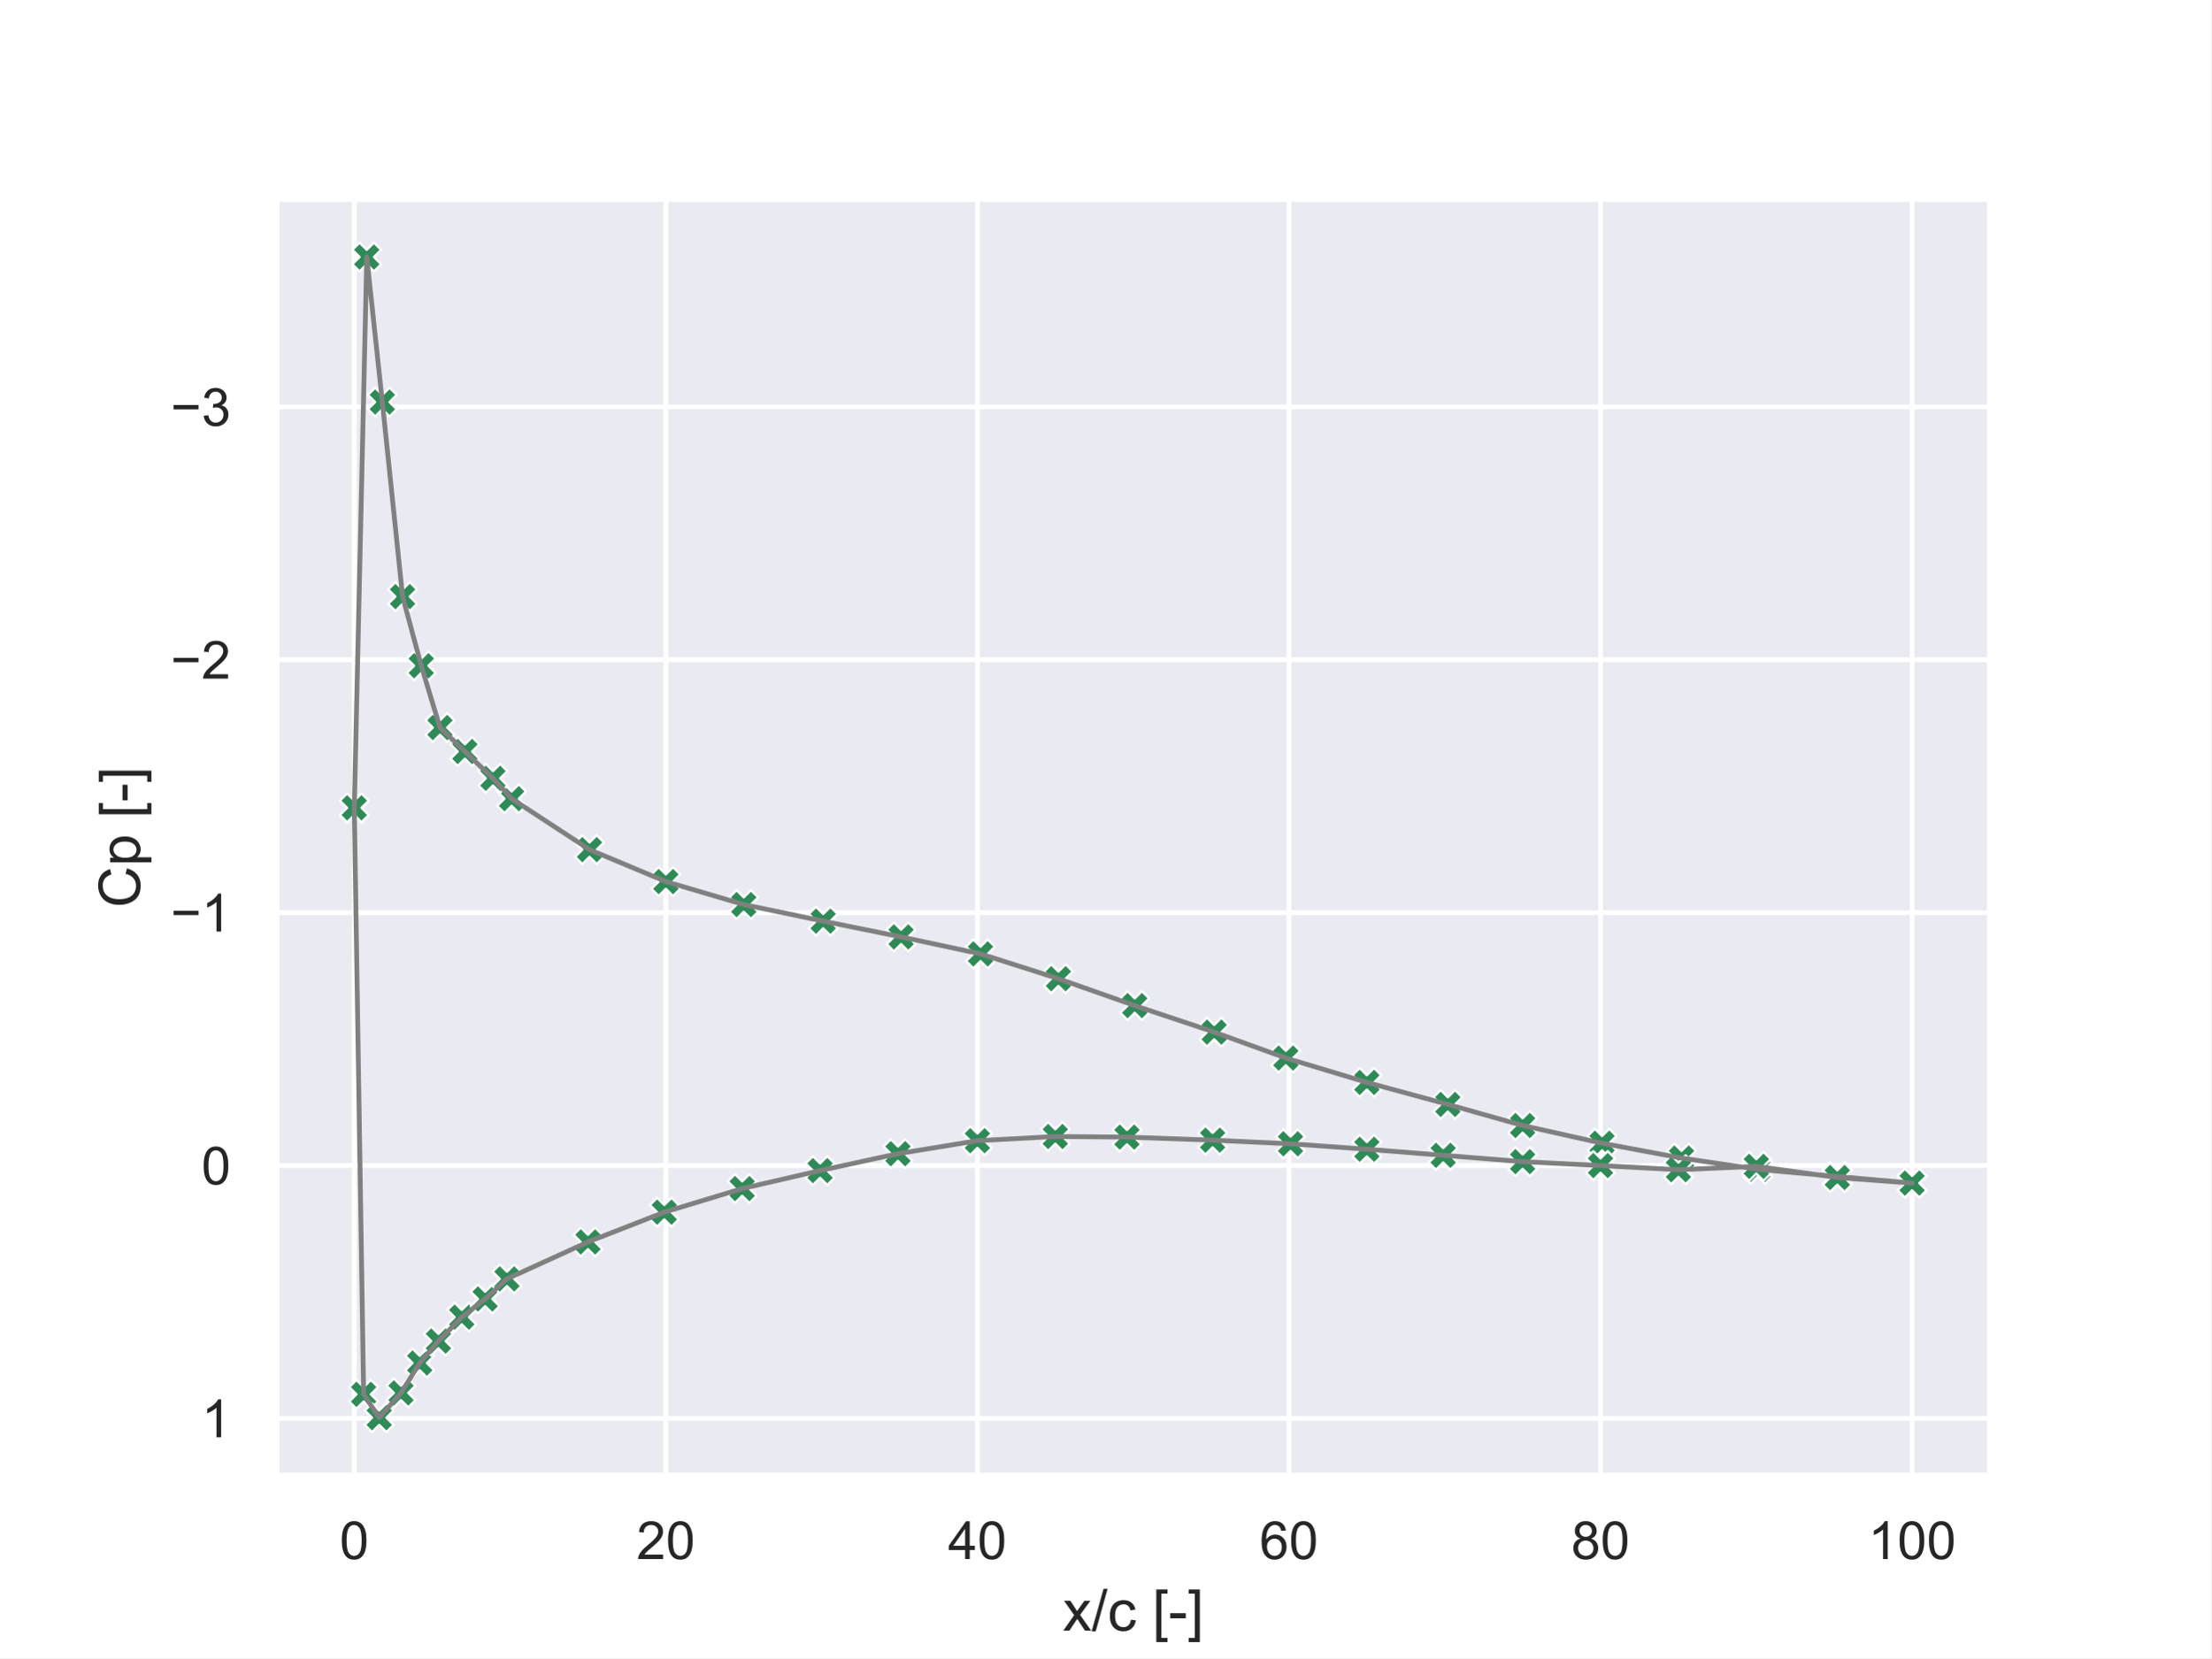
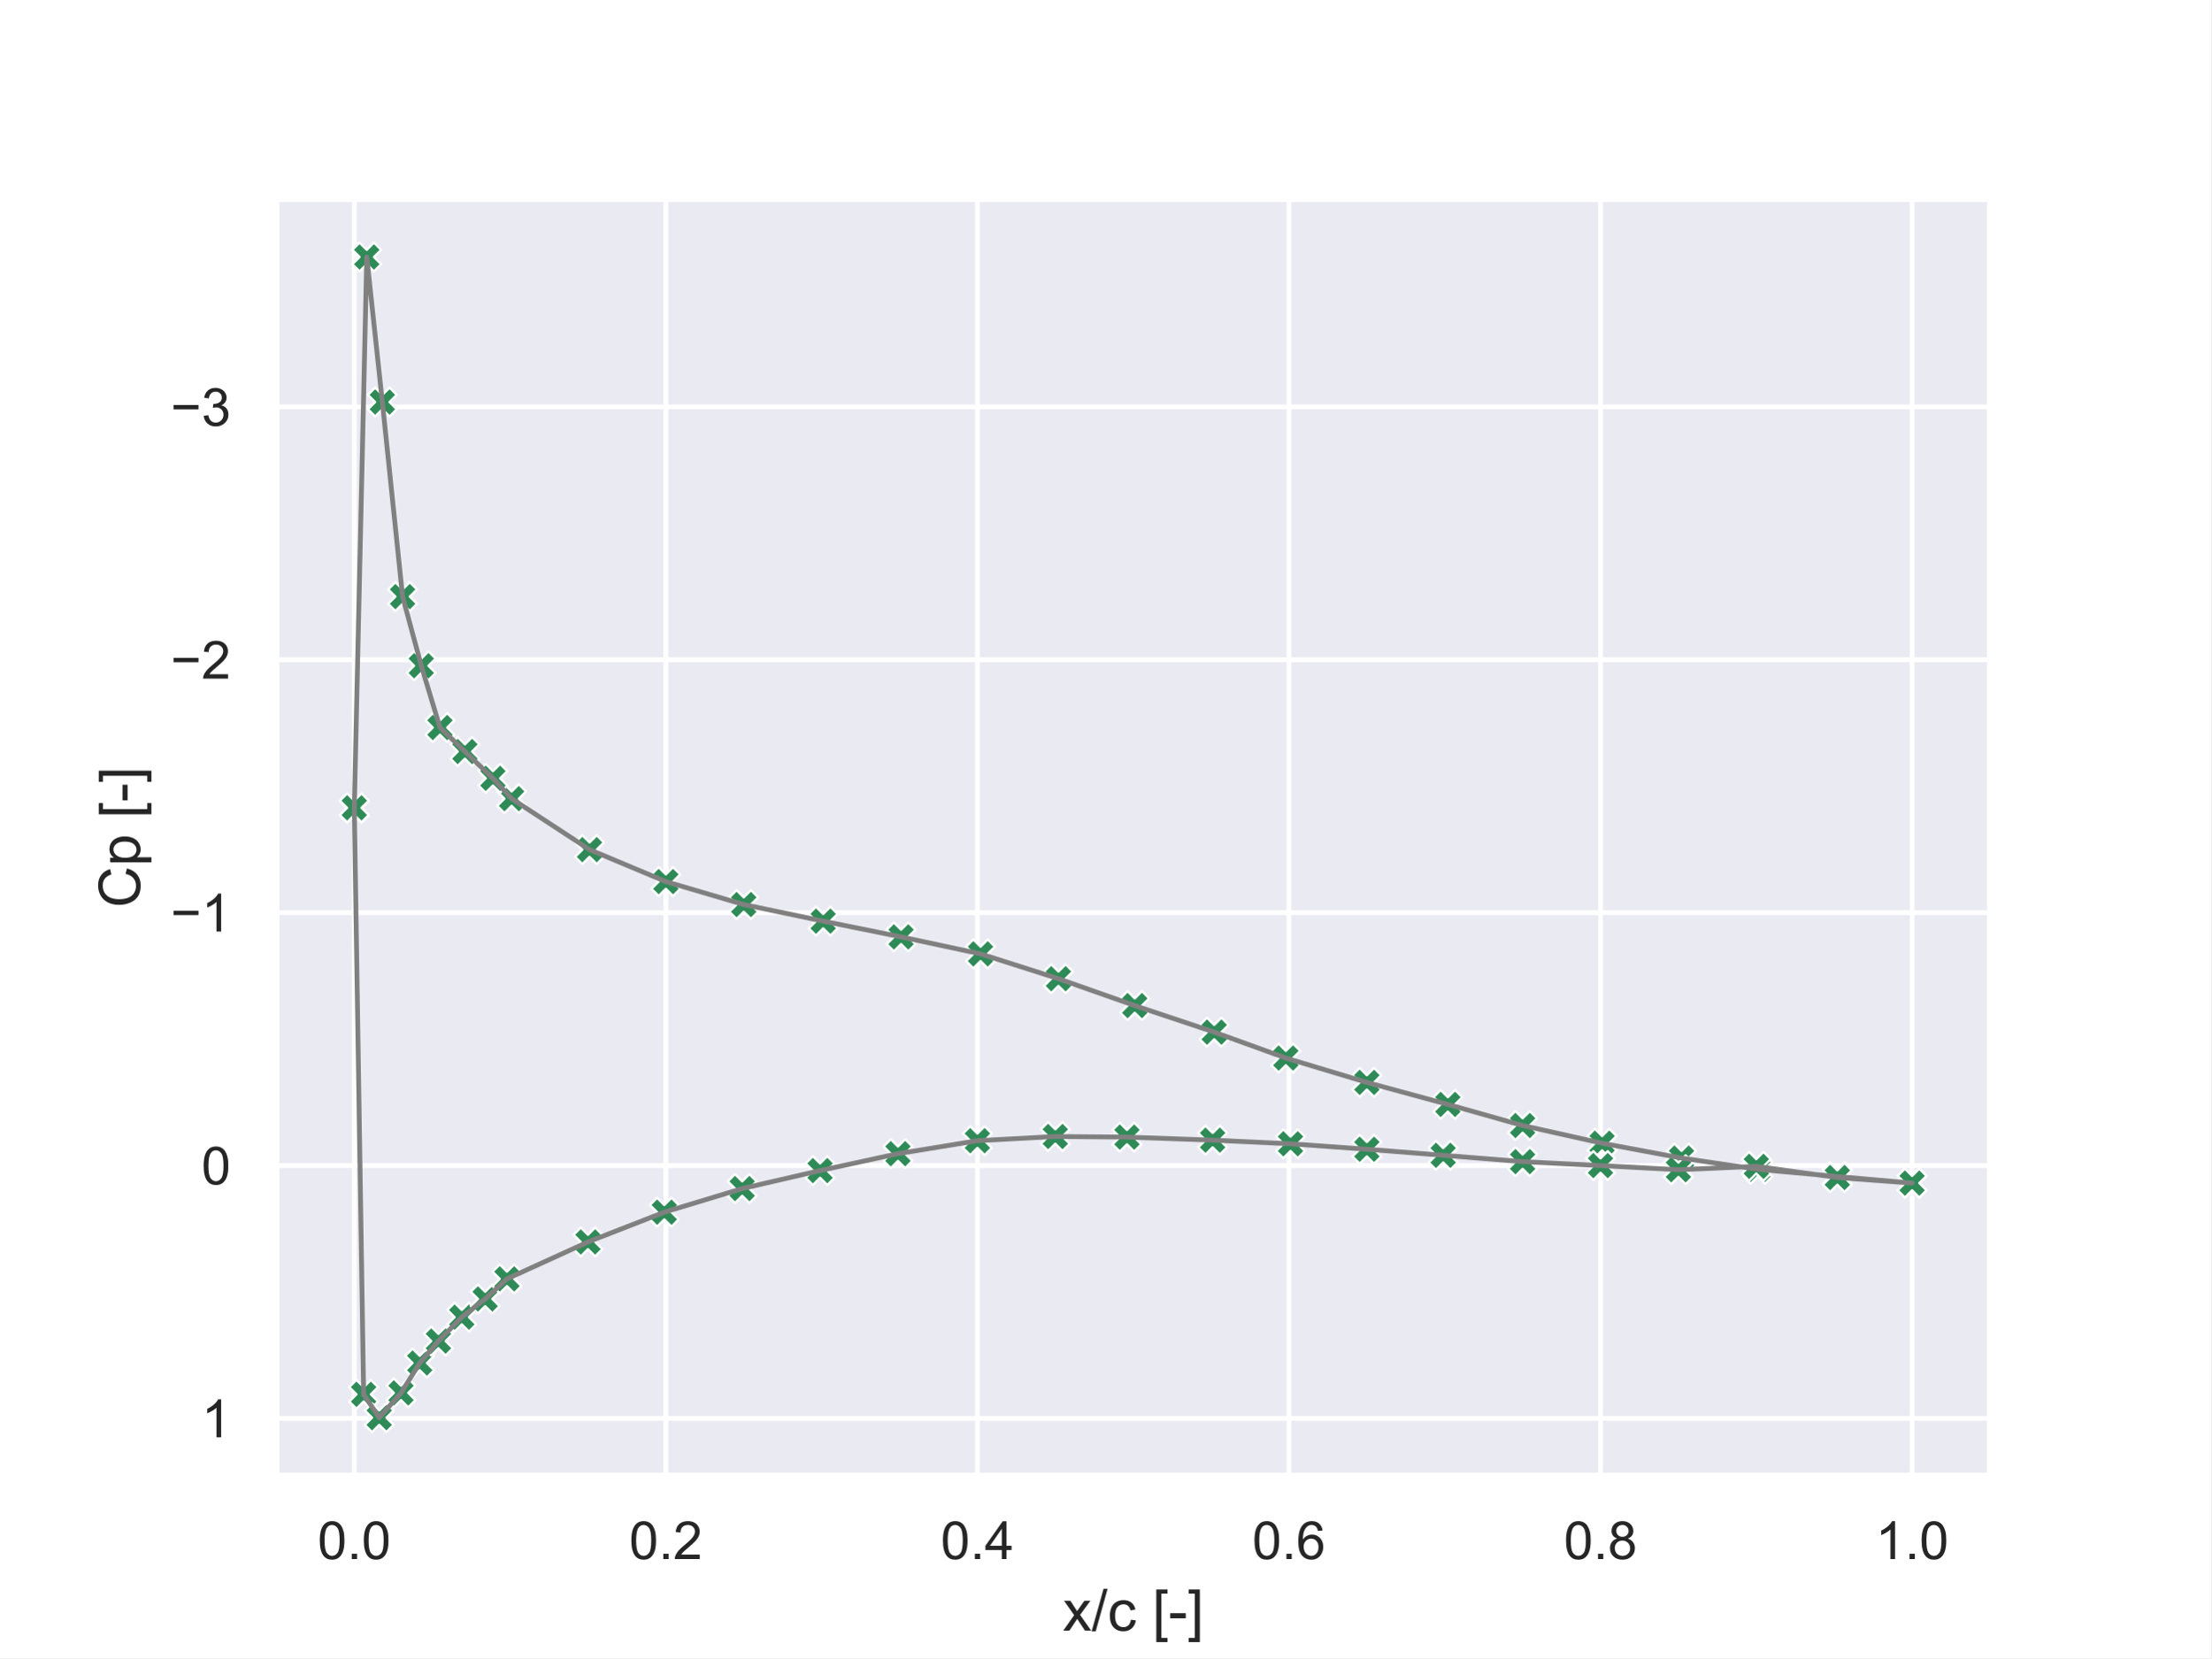
<svg xmlns="http://www.w3.org/2000/svg" xmlns:xlink="http://www.w3.org/1999/xlink" width="460.8pt" height="345.6pt" viewBox="0 0 460.8 345.6" version="1.1">
  <defs>
    <style type="text/css">*{stroke-linejoin: round; stroke-linecap: butt}</style>
  </defs>
  <g id="figure_1">
    <g id="patch_1">
      <path d="M 0 345.6  L 460.8 345.6  L 460.8 0  L 0 0  z " style="fill: #ffffff" />
    </g>
    <g id="axes_1">
      <g id="patch_2">
        <path d="M 57.6 307.584  L 414.72 307.584  L 414.72 41.472  L 57.6 41.472  z " style="fill: #eaeaf2" />
      </g>
      <g id="matplotlib.axis_1">
        <g id="xtick_1">
          <g id="line2d_1">
-             <path d="M 73.833 307.584  L 73.833 41.472  " clip-path="url(#p125ccf5ecc)" style="fill: none; stroke: #ffffff; stroke-linecap: round" />
+             <path d="M 73.833 307.584  L 73.833 41.472  " clip-path="url(#p6a9aac7d9b)" style="fill: none; stroke: #ffffff; stroke-linecap: round" />
          </g>
          <g id="text_1">
-             <g style="fill: #262626" transform="translate(70.77421 324.9576) scale(0.11 -0.11)">
+             <g style="fill: #262626" transform="translate(66.18773 324.9576) scale(0.11 -0.11)">
              <defs>
                <path id="ArialMT-30" d="M 266 2259  Q 266 3072 433 3567  Q 600 4063 929 4331  Q 1259 4600 1759 4600  Q 2128 4600 2406 4451  Q 2684 4303 2865 4023  Q 3047 3744 3150 3342  Q 3253 2941 3253 2259  Q 3253 1453 3087 958  Q 2922 463 2592 192  Q 2263 -78 1759 -78  Q 1097 -78 719 397  Q 266 969 266 2259  z M 844 2259  Q 844 1131 1108 757  Q 1372 384 1759 384  Q 2147 384 2411 759  Q 2675 1134 2675 2259  Q 2675 3391 2411 3762  Q 2147 4134 1753 4134  Q 1366 4134 1134 3806  Q 844 3388 844 2259  z " transform="scale(0.015625)" />
-               </defs>
-               <use xlink:href="#ArialMT-30" />
+                 <path id="ArialMT-2e" d="M 581 0  L 581 641  L 1222 641  L 1222 0  L 581 0  z " transform="scale(0.015625)" />
+               </defs>
+               <use xlink:href="#ArialMT-30" />
+               <use xlink:href="#ArialMT-2e" x="55.615" />
+               <use xlink:href="#ArialMT-30" x="83.398" />
            </g>
          </g>
        </g>
        <g id="xtick_2">
          <g id="line2d_2">
-             <path d="M 138.764 307.584  L 138.764 41.472  " clip-path="url(#p125ccf5ecc)" style="fill: none; stroke: #ffffff; stroke-linecap: round" />
+             <path d="M 138.764 307.584  L 138.764 41.472  " clip-path="url(#p6a9aac7d9b)" style="fill: none; stroke: #ffffff; stroke-linecap: round" />
          </g>
          <g id="text_2">
-             <g style="fill: #262626" transform="translate(132.6466 324.9576) scale(0.11 -0.11)">
+             <g style="fill: #262626" transform="translate(131.1186 324.9576) scale(0.11 -0.11)">
              <defs>
                <path id="ArialMT-32" d="M 3222 541  L 3222 0  L 194 0  Q 188 203 259 391  Q 375 700 629 1000  Q 884 1300 1366 1694  Q 2113 2306 2375 2664  Q 2638 3022 2638 3341  Q 2638 3675 2398 3904  Q 2159 4134 1775 4134  Q 1369 4134 1125 3890  Q 881 3647 878 3216  L 300 3275  Q 359 3922 746 4261  Q 1134 4600 1788 4600  Q 2447 4600 2831 4234  Q 3216 3869 3216 3328  Q 3216 3053 3103 2787  Q 2991 2522 2730 2228  Q 2469 1934 1863 1422  Q 1356 997 1212 845  Q 1069 694 975 541  L 3222 541  z " transform="scale(0.015625)" />
              </defs>
-               <use xlink:href="#ArialMT-32" />
-               <use xlink:href="#ArialMT-30" x="55.615" />
+               <use xlink:href="#ArialMT-30" />
+               <use xlink:href="#ArialMT-2e" x="55.615" />
+               <use xlink:href="#ArialMT-32" x="83.398" />
            </g>
          </g>
        </g>
        <g id="xtick_3">
          <g id="line2d_3">
-             <path d="M 203.695 307.584  L 203.695 41.472  " clip-path="url(#p125ccf5ecc)" style="fill: none; stroke: #ffffff; stroke-linecap: round" />
+             <path d="M 203.695 307.584  L 203.695 41.472  " clip-path="url(#p6a9aac7d9b)" style="fill: none; stroke: #ffffff; stroke-linecap: round" />
          </g>
          <g id="text_3">
-             <g style="fill: #262626" transform="translate(197.5775 324.9576) scale(0.11 -0.11)">
+             <g style="fill: #262626" transform="translate(196.0495 324.9576) scale(0.11 -0.11)">
              <defs>
                <path id="ArialMT-34" d="M 2069 0  L 2069 1097  L 81 1097  L 81 1613  L 2172 4581  L 2631 4581  L 2631 1613  L 3250 1613  L 3250 1097  L 2631 1097  L 2631 0  L 2069 0  z M 2069 1613  L 2069 3678  L 634 1613  L 2069 1613  z " transform="scale(0.015625)" />
              </defs>
-               <use xlink:href="#ArialMT-34" />
-               <use xlink:href="#ArialMT-30" x="55.615" />
+               <use xlink:href="#ArialMT-30" />
+               <use xlink:href="#ArialMT-2e" x="55.615" />
+               <use xlink:href="#ArialMT-34" x="83.398" />
            </g>
          </g>
        </g>
        <g id="xtick_4">
          <g id="line2d_4">
-             <path d="M 268.625 307.584  L 268.625 41.472  " clip-path="url(#p125ccf5ecc)" style="fill: none; stroke: #ffffff; stroke-linecap: round" />
+             <path d="M 268.625 307.584  L 268.625 41.472  " clip-path="url(#p6a9aac7d9b)" style="fill: none; stroke: #ffffff; stroke-linecap: round" />
          </g>
          <g id="text_4">
-             <g style="fill: #262626" transform="translate(262.5084 324.9576) scale(0.11 -0.11)">
+             <g style="fill: #262626" transform="translate(260.9805 324.9576) scale(0.11 -0.11)">
              <defs>
                <path id="ArialMT-36" d="M 3184 3459  L 2625 3416  Q 2550 3747 2413 3897  Q 2184 4138 1850 4138  Q 1581 4138 1378 3988  Q 1113 3794 959 3422  Q 806 3050 800 2363  Q 1003 2672 1297 2822  Q 1591 2972 1913 2972  Q 2475 2972 2870 2558  Q 3266 2144 3266 1488  Q 3266 1056 3080 686  Q 2894 316 2569 119  Q 2244 -78 1831 -78  Q 1128 -78 684 439  Q 241 956 241 2144  Q 241 3472 731 4075  Q 1159 4600 1884 4600  Q 2425 4600 2770 4297  Q 3116 3994 3184 3459  z M 888 1484  Q 888 1194 1011 928  Q 1134 663 1356 523  Q 1578 384 1822 384  Q 2178 384 2434 671  Q 2691 959 2691 1453  Q 2691 1928 2437 2201  Q 2184 2475 1800 2475  Q 1419 2475 1153 2201  Q 888 1928 888 1484  z " transform="scale(0.015625)" />
              </defs>
-               <use xlink:href="#ArialMT-36" />
-               <use xlink:href="#ArialMT-30" x="55.615" />
+               <use xlink:href="#ArialMT-30" />
+               <use xlink:href="#ArialMT-2e" x="55.615" />
+               <use xlink:href="#ArialMT-36" x="83.398" />
            </g>
          </g>
        </g>
        <g id="xtick_5">
          <g id="line2d_5">
-             <path d="M 333.556 307.584  L 333.556 41.472  " clip-path="url(#p125ccf5ecc)" style="fill: none; stroke: #ffffff; stroke-linecap: round" />
+             <path d="M 333.556 307.584  L 333.556 41.472  " clip-path="url(#p6a9aac7d9b)" style="fill: none; stroke: #ffffff; stroke-linecap: round" />
          </g>
          <g id="text_5">
-             <g style="fill: #262626" transform="translate(327.4393 324.9576) scale(0.11 -0.11)">
+             <g style="fill: #262626" transform="translate(325.9114 324.9576) scale(0.11 -0.11)">
              <defs>
                <path id="ArialMT-38" d="M 1131 2484  Q 781 2613 612 2850  Q 444 3088 444 3419  Q 444 3919 803 4259  Q 1163 4600 1759 4600  Q 2359 4600 2725 4251  Q 3091 3903 3091 3403  Q 3091 3084 2923 2848  Q 2756 2613 2416 2484  Q 2838 2347 3058 2040  Q 3278 1734 3278 1309  Q 3278 722 2862 322  Q 2447 -78 1769 -78  Q 1091 -78 675 323  Q 259 725 259 1325  Q 259 1772 486 2073  Q 713 2375 1131 2484  z M 1019 3438  Q 1019 3113 1228 2906  Q 1438 2700 1772 2700  Q 2097 2700 2305 2904  Q 2513 3109 2513 3406  Q 2513 3716 2298 3927  Q 2084 4138 1766 4138  Q 1444 4138 1231 3931  Q 1019 3725 1019 3438  z M 838 1322  Q 838 1081 952 856  Q 1066 631 1291 507  Q 1516 384 1775 384  Q 2178 384 2440 643  Q 2703 903 2703 1303  Q 2703 1709 2433 1975  Q 2163 2241 1756 2241  Q 1359 2241 1098 1978  Q 838 1716 838 1322  z " transform="scale(0.015625)" />
              </defs>
-               <use xlink:href="#ArialMT-38" />
-               <use xlink:href="#ArialMT-30" x="55.615" />
+               <use xlink:href="#ArialMT-30" />
+               <use xlink:href="#ArialMT-2e" x="55.615" />
+               <use xlink:href="#ArialMT-38" x="83.398" />
            </g>
          </g>
        </g>
        <g id="xtick_6">
          <g id="line2d_6">
-             <path d="M 398.487 307.584  L 398.487 41.472  " clip-path="url(#p125ccf5ecc)" style="fill: none; stroke: #ffffff; stroke-linecap: round" />
+             <path d="M 398.487 307.584  L 398.487 41.472  " clip-path="url(#p6a9aac7d9b)" style="fill: none; stroke: #ffffff; stroke-linecap: round" />
          </g>
          <g id="text_6">
-             <g style="fill: #262626" transform="translate(389.3117 324.9576) scale(0.11 -0.11)">
+             <g style="fill: #262626" transform="translate(390.8423 324.9576) scale(0.11 -0.11)">
              <defs>
                <path id="ArialMT-31" d="M 2384 0  L 1822 0  L 1822 3584  Q 1619 3391 1289 3197  Q 959 3003 697 2906  L 697 3450  Q 1169 3672 1522 3987  Q 1875 4303 2022 4600  L 2384 4600  L 2384 0  z " transform="scale(0.015625)" />
              </defs>
              <use xlink:href="#ArialMT-31" />
-               <use xlink:href="#ArialMT-30" x="55.615" />
-               <use xlink:href="#ArialMT-30" x="111.23" />
+               <use xlink:href="#ArialMT-2e" x="55.615" />
+               <use xlink:href="#ArialMT-30" x="83.398" />
            </g>
          </g>
        </g>
        <g id="text_7">
          <g style="fill: #262626" transform="translate(221.4947 339.8795) scale(0.12 -0.12)">
            <defs>
              <path id="ArialMT-78" d="M 47 0  L 1259 1725  L 138 3319  L 841 3319  L 1350 2541  Q 1494 2319 1581 2169  Q 1719 2375 1834 2534  L 2394 3319  L 3066 3319  L 1919 1756  L 3153 0  L 2463 0  L 1781 1031  L 1600 1309  L 728 0  L 47 0  z " transform="scale(0.015625)" />
              <path id="ArialMT-2f" d="M 0 -78  L 1328 4659  L 1778 4659  L 453 -78  L 0 -78  z " transform="scale(0.015625)" />
              <path id="ArialMT-63" d="M 2588 1216  L 3141 1144  Q 3050 572 2676 248  Q 2303 -75 1759 -75  Q 1078 -75 664 370  Q 250 816 250 1647  Q 250 2184 428 2587  Q 606 2991 970 3192  Q 1334 3394 1763 3394  Q 2303 3394 2647 3120  Q 2991 2847 3088 2344  L 2541 2259  Q 2463 2594 2264 2762  Q 2066 2931 1784 2931  Q 1359 2931 1093 2626  Q 828 2322 828 1663  Q 828 994 1084 691  Q 1341 388 1753 388  Q 2084 388 2306 591  Q 2528 794 2588 1216  z " transform="scale(0.015625)" />
              <path id="ArialMT-20" transform="scale(0.015625)" />
              <path id="ArialMT-5b" d="M 434 -1272  L 434 4581  L 1675 4581  L 1675 4116  L 997 4116  L 997 -806  L 1675 -806  L 1675 -1272  L 434 -1272  z " transform="scale(0.015625)" />
              <path id="ArialMT-2d" d="M 203 1375  L 203 1941  L 1931 1941  L 1931 1375  L 203 1375  z " transform="scale(0.015625)" />
              <path id="ArialMT-5d" d="M 1363 -1272  L 122 -1272  L 122 -806  L 800 -806  L 800 4116  L 122 4116  L 122 4581  L 1363 4581  L 1363 -1272  z " transform="scale(0.015625)" />
            </defs>
            <use xlink:href="#ArialMT-78" />
            <use xlink:href="#ArialMT-2f" x="50" />
            <use xlink:href="#ArialMT-63" x="77.783" />
            <use xlink:href="#ArialMT-20" x="127.783" />
            <use xlink:href="#ArialMT-5b" x="155.566" />
            <use xlink:href="#ArialMT-2d" x="183.35" />
            <use xlink:href="#ArialMT-5d" x="216.65" />
          </g>
        </g>
      </g>
      <g id="matplotlib.axis_2">
        <g id="ytick_1">
          <g id="line2d_7">
-             <path d="M 57.6 84.808  L 414.72 84.808  " clip-path="url(#p125ccf5ecc)" style="fill: none; stroke: #ffffff; stroke-linecap: round" />
+             <path d="M 57.6 84.808  L 414.72 84.808  " clip-path="url(#p6a9aac7d9b)" style="fill: none; stroke: #ffffff; stroke-linecap: round" />
          </g>
          <g id="text_8">
            <g style="fill: #262626" transform="translate(35.55828 88.74519) scale(0.11 -0.11)">
              <defs>
                <path id="ArialMT-2212" d="M 3381 1997  L 356 1997  L 356 2522  L 3381 2522  L 3381 1997  z " transform="scale(0.015625)" />
                <path id="ArialMT-33" d="M 269 1209  L 831 1284  Q 928 806 1161 595  Q 1394 384 1728 384  Q 2125 384 2398 659  Q 2672 934 2672 1341  Q 2672 1728 2419 1979  Q 2166 2231 1775 2231  Q 1616 2231 1378 2169  L 1441 2663  Q 1497 2656 1531 2656  Q 1891 2656 2178 2843  Q 2466 3031 2466 3422  Q 2466 3731 2256 3934  Q 2047 4138 1716 4138  Q 1388 4138 1169 3931  Q 950 3725 888 3313  L 325 3413  Q 428 3978 793 4289  Q 1159 4600 1703 4600  Q 2078 4600 2393 4439  Q 2709 4278 2876 4000  Q 3044 3722 3044 3409  Q 3044 3113 2884 2869  Q 2725 2625 2413 2481  Q 2819 2388 3044 2092  Q 3269 1797 3269 1353  Q 3269 753 2831 336  Q 2394 -81 1725 -81  Q 1122 -81 723 278  Q 325 638 269 1209  z " transform="scale(0.015625)" />
              </defs>
              <use xlink:href="#ArialMT-2212" />
              <use xlink:href="#ArialMT-33" x="58.398" />
            </g>
          </g>
        </g>
        <g id="ytick_2">
          <g id="line2d_8">
-             <path d="M 57.6 137.516  L 414.72 137.516  " clip-path="url(#p125ccf5ecc)" style="fill: none; stroke: #ffffff; stroke-linecap: round" />
+             <path d="M 57.6 137.516  L 414.72 137.516  " clip-path="url(#p6a9aac7d9b)" style="fill: none; stroke: #ffffff; stroke-linecap: round" />
          </g>
          <g id="text_9">
            <g style="fill: #262626" transform="translate(35.55828 141.4529) scale(0.11 -0.11)">
              <use xlink:href="#ArialMT-2212" />
              <use xlink:href="#ArialMT-32" x="58.398" />
            </g>
          </g>
        </g>
        <g id="ytick_3">
          <g id="line2d_9">
-             <path d="M 57.6 190.224  L 414.72 190.224  " clip-path="url(#p125ccf5ecc)" style="fill: none; stroke: #ffffff; stroke-linecap: round" />
+             <path d="M 57.6 190.224  L 414.72 190.224  " clip-path="url(#p6a9aac7d9b)" style="fill: none; stroke: #ffffff; stroke-linecap: round" />
          </g>
          <g id="text_10">
            <g style="fill: #262626" transform="translate(35.55828 194.1606) scale(0.11 -0.11)">
              <use xlink:href="#ArialMT-2212" />
              <use xlink:href="#ArialMT-31" x="58.398" />
            </g>
          </g>
        </g>
        <g id="ytick_4">
          <g id="line2d_10">
-             <path d="M 57.6 242.932  L 414.72 242.932  " clip-path="url(#p125ccf5ecc)" style="fill: none; stroke: #ffffff; stroke-linecap: round" />
+             <path d="M 57.6 242.932  L 414.72 242.932  " clip-path="url(#p6a9aac7d9b)" style="fill: none; stroke: #ffffff; stroke-linecap: round" />
          </g>
          <g id="text_11">
            <g style="fill: #262626" transform="translate(41.98297 246.8683) scale(0.11 -0.11)">
              <use xlink:href="#ArialMT-30" />
            </g>
          </g>
        </g>
        <g id="ytick_5">
          <g id="line2d_11">
-             <path d="M 57.6 295.639  L 414.72 295.639  " clip-path="url(#p125ccf5ecc)" style="fill: none; stroke: #ffffff; stroke-linecap: round" />
+             <path d="M 57.6 295.639  L 414.72 295.639  " clip-path="url(#p6a9aac7d9b)" style="fill: none; stroke: #ffffff; stroke-linecap: round" />
          </g>
          <g id="text_12">
            <g style="fill: #262626" transform="translate(41.98297 299.5761) scale(0.11 -0.11)">
              <use xlink:href="#ArialMT-31" />
            </g>
          </g>
        </g>
        <g id="text_13">
          <g style="fill: #262626" transform="translate(29.17328 189.1961) rotate(-90) scale(0.12 -0.12)">
            <defs>
              <path id="ArialMT-43" d="M 3763 1606  L 4369 1453  Q 4178 706 3683 314  Q 3188 -78 2472 -78  Q 1731 -78 1267 223  Q 803 525 561 1097  Q 319 1669 319 2325  Q 319 3041 592 3573  Q 866 4106 1370 4382  Q 1875 4659 2481 4659  Q 3169 4659 3637 4309  Q 4106 3959 4291 3325  L 3694 3184  Q 3534 3684 3231 3912  Q 2928 4141 2469 4141  Q 1941 4141 1586 3887  Q 1231 3634 1087 3207  Q 944 2781 944 2328  Q 944 1744 1114 1308  Q 1284 872 1643 656  Q 2003 441 2422 441  Q 2931 441 3284 734  Q 3638 1028 3763 1606  z " transform="scale(0.015625)" />
              <path id="ArialMT-70" d="M 422 -1272  L 422 3319  L 934 3319  L 934 2888  Q 1116 3141 1344 3267  Q 1572 3394 1897 3394  Q 2322 3394 2647 3175  Q 2972 2956 3137 2557  Q 3303 2159 3303 1684  Q 3303 1175 3120 767  Q 2938 359 2589 142  Q 2241 -75 1856 -75  Q 1575 -75 1351 44  Q 1128 163 984 344  L 984 -1272  L 422 -1272  z M 931 1641  Q 931 1000 1190 694  Q 1450 388 1819 388  Q 2194 388 2461 705  Q 2728 1022 2728 1688  Q 2728 2322 2467 2637  Q 2206 2953 1844 2953  Q 1484 2953 1207 2617  Q 931 2281 931 1641  z " transform="scale(0.015625)" />
            </defs>
            <use xlink:href="#ArialMT-43" />
            <use xlink:href="#ArialMT-70" x="72.217" />
            <use xlink:href="#ArialMT-20" x="127.832" />
            <use xlink:href="#ArialMT-5b" x="155.615" />
            <use xlink:href="#ArialMT-2d" x="183.398" />
            <use xlink:href="#ArialMT-5d" x="216.699" />
          </g>
        </g>
      </g>
      <g id="PathCollection_1">
        <defs>
-           <path id="mce98179641" d="M -1.5 3  L 0 1.5  L 1.5 3  L 3 1.5  L 1.5 0  L 3 -1.5  L 1.5 -3  L 0 -1.5  L -1.5 -3  L -3 -1.5  L -1.5 0  L -3 1.5  z " style="stroke: #ffffff; stroke-width: 0.48" />
+           <path id="mcfc22803b4" d="M -1.5 3  L 0 1.5  L 1.5 3  L 3 1.5  L 1.5 0  L 3 -1.5  L 1.5 -3  L 0 -1.5  L -1.5 -3  L -3 -1.5  L -1.5 0  L -3 1.5  z " style="stroke: #ffffff; stroke-width: 0.48" />
        </defs>
-         <g clip-path="url(#p125ccf5ecc)">
-           <use xlink:href="#mce98179641" x="398.487" y="246.594" style="fill: #2e8b57; stroke: #ffffff; stroke-width: 0.48" />
-           <use xlink:href="#mce98179641" x="382.904" y="245.222" style="fill: #2e8b57; stroke: #ffffff; stroke-width: 0.48" />
-           <use xlink:href="#mce98179641" x="366.346" y="243.73" style="fill: #2e8b57; stroke: #ffffff; stroke-width: 0.48" />
-           <use xlink:href="#mce98179641" x="350.438" y="241.379" style="fill: #2e8b57; stroke: #ffffff; stroke-width: 0.48" />
-           <use xlink:href="#mce98179641" x="333.881" y="238.283" style="fill: #2e8b57; stroke: #ffffff; stroke-width: 0.48" />
-           <use xlink:href="#mce98179641" x="317.324" y="234.595" style="fill: #2e8b57; stroke: #ffffff; stroke-width: 0.48" />
-           <use xlink:href="#mce98179641" x="301.74" y="230.195" style="fill: #2e8b57; stroke: #ffffff; stroke-width: 0.48" />
-           <use xlink:href="#mce98179641" x="284.858" y="225.61" style="fill: #2e8b57; stroke: #ffffff; stroke-width: 0.48" />
-           <use xlink:href="#mce98179641" x="267.976" y="220.533" style="fill: #2e8b57; stroke: #ffffff; stroke-width: 0.48" />
-           <use xlink:href="#mce98179641" x="253.042" y="215.128" style="fill: #2e8b57; stroke: #ffffff; stroke-width: 0.48" />
-           <use xlink:href="#mce98179641" x="236.485" y="209.598" style="fill: #2e8b57; stroke: #ffffff; stroke-width: 0.48" />
-           <use xlink:href="#mce98179641" x="220.577" y="203.995" style="fill: #2e8b57; stroke: #ffffff; stroke-width: 0.48" />
-           <use xlink:href="#mce98179641" x="204.344" y="198.82" style="fill: #2e8b57; stroke: #ffffff; stroke-width: 0.48" />
-           <use xlink:href="#mce98179641" x="187.786" y="195.279" style="fill: #2e8b57; stroke: #ffffff; stroke-width: 0.48" />
-           <use xlink:href="#mce98179641" x="171.554" y="191.996" style="fill: #2e8b57; stroke: #ffffff; stroke-width: 0.48" />
-           <use xlink:href="#mce98179641" x="154.996" y="188.536" style="fill: #2e8b57; stroke: #ffffff; stroke-width: 0.48" />
-           <use xlink:href="#mce98179641" x="138.764" y="183.75" style="fill: #2e8b57; stroke: #ffffff; stroke-width: 0.48" />
-           <use xlink:href="#mce98179641" x="122.856" y="177.089" style="fill: #2e8b57; stroke: #ffffff; stroke-width: 0.48" />
-           <use xlink:href="#mce98179641" x="106.623" y="166.466" style="fill: #2e8b57; stroke: #ffffff; stroke-width: 0.48" />
-           <use xlink:href="#mce98179641" x="102.727" y="162.227" style="fill: #2e8b57; stroke: #ffffff; stroke-width: 0.48" />
-           <use xlink:href="#mce98179641" x="96.883" y="156.637" style="fill: #2e8b57; stroke: #ffffff; stroke-width: 0.48" />
-           <use xlink:href="#mce98179641" x="91.689" y="151.64" style="fill: #2e8b57; stroke: #ffffff; stroke-width: 0.48" />
-           <use xlink:href="#mce98179641" x="87.793" y="138.763" style="fill: #2e8b57; stroke: #ffffff; stroke-width: 0.48" />
-           <use xlink:href="#mce98179641" x="83.897" y="124.347" style="fill: #2e8b57; stroke: #ffffff; stroke-width: 0.48" />
-           <use xlink:href="#mce98179641" x="79.677" y="83.796" style="fill: #2e8b57; stroke: #ffffff; stroke-width: 0.48" />
-           <use xlink:href="#mce98179641" x="76.43" y="53.568" style="fill: #2e8b57; stroke: #ffffff; stroke-width: 0.48" />
-           <use xlink:href="#mce98179641" x="73.833" y="168.46" style="fill: #2e8b57; stroke: #ffffff; stroke-width: 0.48" />
-           <use xlink:href="#mce98179641" x="73.833" y="168.379" style="fill: #2e8b57; stroke: #ffffff; stroke-width: 0.48" />
-           <use xlink:href="#mce98179641" x="75.781" y="290.621" style="fill: #2e8b57; stroke: #ffffff; stroke-width: 0.48" />
-           <use xlink:href="#mce98179641" x="79.027" y="295.488" style="fill: #2e8b57; stroke: #ffffff; stroke-width: 0.48" />
-           <use xlink:href="#mce98179641" x="83.572" y="290.323" style="fill: #2e8b57; stroke: #ffffff; stroke-width: 0.48" />
-           <use xlink:href="#mce98179641" x="87.468" y="284.096" style="fill: #2e8b57; stroke: #ffffff; stroke-width: 0.48" />
-           <use xlink:href="#mce98179641" x="91.364" y="279.522" style="fill: #2e8b57; stroke: #ffffff; stroke-width: 0.48" />
-           <use xlink:href="#mce98179641" x="96.234" y="274.54" style="fill: #2e8b57; stroke: #ffffff; stroke-width: 0.48" />
-           <use xlink:href="#mce98179641" x="101.104" y="270.747" style="fill: #2e8b57; stroke: #ffffff; stroke-width: 0.48" />
-           <use xlink:href="#mce98179641" x="105.649" y="266.561" style="fill: #2e8b57; stroke: #ffffff; stroke-width: 0.48" />
-           <use xlink:href="#mce98179641" x="122.531" y="258.865" style="fill: #2e8b57; stroke: #ffffff; stroke-width: 0.48" />
-           <use xlink:href="#mce98179641" x="138.439" y="252.659" style="fill: #2e8b57; stroke: #ffffff; stroke-width: 0.48" />
-           <use xlink:href="#mce98179641" x="154.672" y="247.736" style="fill: #2e8b57; stroke: #ffffff; stroke-width: 0.48" />
-           <use xlink:href="#mce98179641" x="170.904" y="243.989" style="fill: #2e8b57; stroke: #ffffff; stroke-width: 0.48" />
-           <use xlink:href="#mce98179641" x="187.137" y="240.464" style="fill: #2e8b57; stroke: #ffffff; stroke-width: 0.48" />
-           <use xlink:href="#mce98179641" x="203.695" y="237.76" style="fill: #2e8b57; stroke: #ffffff; stroke-width: 0.48" />
-           <use xlink:href="#mce98179641" x="219.927" y="236.884" style="fill: #2e8b57; stroke: #ffffff; stroke-width: 0.48" />
-           <use xlink:href="#mce98179641" x="234.861" y="237.009" style="fill: #2e8b57; stroke: #ffffff; stroke-width: 0.48" />
-           <use xlink:href="#mce98179641" x="252.717" y="237.643" style="fill: #2e8b57; stroke: #ffffff; stroke-width: 0.48" />
-           <use xlink:href="#mce98179641" x="268.95" y="238.403" style="fill: #2e8b57; stroke: #ffffff; stroke-width: 0.48" />
-           <use xlink:href="#mce98179641" x="284.858" y="239.538" style="fill: #2e8b57; stroke: #ffffff; stroke-width: 0.48" />
-           <use xlink:href="#mce98179641" x="300.766" y="240.8" style="fill: #2e8b57; stroke: #ffffff; stroke-width: 0.48" />
-           <use xlink:href="#mce98179641" x="317.324" y="242.126" style="fill: #2e8b57; stroke: #ffffff; stroke-width: 0.48" />
-           <use xlink:href="#mce98179641" x="333.556" y="242.942" style="fill: #2e8b57; stroke: #ffffff; stroke-width: 0.48" />
-           <use xlink:href="#mce98179641" x="349.789" y="243.813" style="fill: #2e8b57; stroke: #ffffff; stroke-width: 0.48" />
-           <use xlink:href="#mce98179641" x="366.022" y="243.103" style="fill: #2e8b57; stroke: #ffffff; stroke-width: 0.48" />
-           <use xlink:href="#mce98179641" x="382.904" y="245.435" style="fill: #2e8b57; stroke: #ffffff; stroke-width: 0.48" />
-           <use xlink:href="#mce98179641" x="398.487" y="246.594" style="fill: #2e8b57; stroke: #ffffff; stroke-width: 0.48" />
+         <g clip-path="url(#p6a9aac7d9b)">
+           <use xlink:href="#mcfc22803b4" x="398.487" y="246.594" style="fill: #2e8b57; stroke: #ffffff; stroke-width: 0.48" />
+           <use xlink:href="#mcfc22803b4" x="382.904" y="245.222" style="fill: #2e8b57; stroke: #ffffff; stroke-width: 0.48" />
+           <use xlink:href="#mcfc22803b4" x="366.346" y="243.73" style="fill: #2e8b57; stroke: #ffffff; stroke-width: 0.48" />
+           <use xlink:href="#mcfc22803b4" x="350.438" y="241.379" style="fill: #2e8b57; stroke: #ffffff; stroke-width: 0.48" />
+           <use xlink:href="#mcfc22803b4" x="333.881" y="238.283" style="fill: #2e8b57; stroke: #ffffff; stroke-width: 0.48" />
+           <use xlink:href="#mcfc22803b4" x="317.324" y="234.595" style="fill: #2e8b57; stroke: #ffffff; stroke-width: 0.48" />
+           <use xlink:href="#mcfc22803b4" x="301.74" y="230.195" style="fill: #2e8b57; stroke: #ffffff; stroke-width: 0.48" />
+           <use xlink:href="#mcfc22803b4" x="284.858" y="225.61" style="fill: #2e8b57; stroke: #ffffff; stroke-width: 0.48" />
+           <use xlink:href="#mcfc22803b4" x="267.976" y="220.533" style="fill: #2e8b57; stroke: #ffffff; stroke-width: 0.48" />
+           <use xlink:href="#mcfc22803b4" x="253.042" y="215.128" style="fill: #2e8b57; stroke: #ffffff; stroke-width: 0.48" />
+           <use xlink:href="#mcfc22803b4" x="236.485" y="209.598" style="fill: #2e8b57; stroke: #ffffff; stroke-width: 0.48" />
+           <use xlink:href="#mcfc22803b4" x="220.577" y="203.995" style="fill: #2e8b57; stroke: #ffffff; stroke-width: 0.48" />
+           <use xlink:href="#mcfc22803b4" x="204.344" y="198.82" style="fill: #2e8b57; stroke: #ffffff; stroke-width: 0.48" />
+           <use xlink:href="#mcfc22803b4" x="187.786" y="195.279" style="fill: #2e8b57; stroke: #ffffff; stroke-width: 0.48" />
+           <use xlink:href="#mcfc22803b4" x="171.554" y="191.996" style="fill: #2e8b57; stroke: #ffffff; stroke-width: 0.48" />
+           <use xlink:href="#mcfc22803b4" x="154.996" y="188.536" style="fill: #2e8b57; stroke: #ffffff; stroke-width: 0.48" />
+           <use xlink:href="#mcfc22803b4" x="138.764" y="183.75" style="fill: #2e8b57; stroke: #ffffff; stroke-width: 0.48" />
+           <use xlink:href="#mcfc22803b4" x="122.856" y="177.089" style="fill: #2e8b57; stroke: #ffffff; stroke-width: 0.48" />
+           <use xlink:href="#mcfc22803b4" x="106.623" y="166.466" style="fill: #2e8b57; stroke: #ffffff; stroke-width: 0.48" />
+           <use xlink:href="#mcfc22803b4" x="102.727" y="162.227" style="fill: #2e8b57; stroke: #ffffff; stroke-width: 0.48" />
+           <use xlink:href="#mcfc22803b4" x="96.883" y="156.637" style="fill: #2e8b57; stroke: #ffffff; stroke-width: 0.48" />
+           <use xlink:href="#mcfc22803b4" x="91.689" y="151.64" style="fill: #2e8b57; stroke: #ffffff; stroke-width: 0.48" />
+           <use xlink:href="#mcfc22803b4" x="87.793" y="138.763" style="fill: #2e8b57; stroke: #ffffff; stroke-width: 0.48" />
+           <use xlink:href="#mcfc22803b4" x="83.897" y="124.347" style="fill: #2e8b57; stroke: #ffffff; stroke-width: 0.48" />
+           <use xlink:href="#mcfc22803b4" x="79.677" y="83.796" style="fill: #2e8b57; stroke: #ffffff; stroke-width: 0.48" />
+           <use xlink:href="#mcfc22803b4" x="76.43" y="53.568" style="fill: #2e8b57; stroke: #ffffff; stroke-width: 0.48" />
+           <use xlink:href="#mcfc22803b4" x="73.833" y="168.46" style="fill: #2e8b57; stroke: #ffffff; stroke-width: 0.48" />
+           <use xlink:href="#mcfc22803b4" x="73.833" y="168.379" style="fill: #2e8b57; stroke: #ffffff; stroke-width: 0.48" />
+           <use xlink:href="#mcfc22803b4" x="75.781" y="290.621" style="fill: #2e8b57; stroke: #ffffff; stroke-width: 0.48" />
+           <use xlink:href="#mcfc22803b4" x="79.027" y="295.488" style="fill: #2e8b57; stroke: #ffffff; stroke-width: 0.48" />
+           <use xlink:href="#mcfc22803b4" x="83.572" y="290.323" style="fill: #2e8b57; stroke: #ffffff; stroke-width: 0.48" />
+           <use xlink:href="#mcfc22803b4" x="87.468" y="284.096" style="fill: #2e8b57; stroke: #ffffff; stroke-width: 0.48" />
+           <use xlink:href="#mcfc22803b4" x="91.364" y="279.522" style="fill: #2e8b57; stroke: #ffffff; stroke-width: 0.48" />
+           <use xlink:href="#mcfc22803b4" x="96.234" y="274.54" style="fill: #2e8b57; stroke: #ffffff; stroke-width: 0.48" />
+           <use xlink:href="#mcfc22803b4" x="101.104" y="270.747" style="fill: #2e8b57; stroke: #ffffff; stroke-width: 0.48" />
+           <use xlink:href="#mcfc22803b4" x="105.649" y="266.561" style="fill: #2e8b57; stroke: #ffffff; stroke-width: 0.48" />
+           <use xlink:href="#mcfc22803b4" x="122.531" y="258.865" style="fill: #2e8b57; stroke: #ffffff; stroke-width: 0.48" />
+           <use xlink:href="#mcfc22803b4" x="138.439" y="252.659" style="fill: #2e8b57; stroke: #ffffff; stroke-width: 0.48" />
+           <use xlink:href="#mcfc22803b4" x="154.672" y="247.736" style="fill: #2e8b57; stroke: #ffffff; stroke-width: 0.48" />
+           <use xlink:href="#mcfc22803b4" x="170.904" y="243.989" style="fill: #2e8b57; stroke: #ffffff; stroke-width: 0.48" />
+           <use xlink:href="#mcfc22803b4" x="187.137" y="240.464" style="fill: #2e8b57; stroke: #ffffff; stroke-width: 0.48" />
+           <use xlink:href="#mcfc22803b4" x="203.695" y="237.76" style="fill: #2e8b57; stroke: #ffffff; stroke-width: 0.48" />
+           <use xlink:href="#mcfc22803b4" x="219.927" y="236.884" style="fill: #2e8b57; stroke: #ffffff; stroke-width: 0.48" />
+           <use xlink:href="#mcfc22803b4" x="234.861" y="237.009" style="fill: #2e8b57; stroke: #ffffff; stroke-width: 0.48" />
+           <use xlink:href="#mcfc22803b4" x="252.717" y="237.643" style="fill: #2e8b57; stroke: #ffffff; stroke-width: 0.48" />
+           <use xlink:href="#mcfc22803b4" x="268.95" y="238.403" style="fill: #2e8b57; stroke: #ffffff; stroke-width: 0.48" />
+           <use xlink:href="#mcfc22803b4" x="284.858" y="239.538" style="fill: #2e8b57; stroke: #ffffff; stroke-width: 0.48" />
+           <use xlink:href="#mcfc22803b4" x="300.766" y="240.8" style="fill: #2e8b57; stroke: #ffffff; stroke-width: 0.48" />
+           <use xlink:href="#mcfc22803b4" x="317.324" y="242.126" style="fill: #2e8b57; stroke: #ffffff; stroke-width: 0.48" />
+           <use xlink:href="#mcfc22803b4" x="333.556" y="242.942" style="fill: #2e8b57; stroke: #ffffff; stroke-width: 0.48" />
+           <use xlink:href="#mcfc22803b4" x="349.789" y="243.813" style="fill: #2e8b57; stroke: #ffffff; stroke-width: 0.48" />
+           <use xlink:href="#mcfc22803b4" x="366.022" y="243.103" style="fill: #2e8b57; stroke: #ffffff; stroke-width: 0.48" />
+           <use xlink:href="#mcfc22803b4" x="382.904" y="245.435" style="fill: #2e8b57; stroke: #ffffff; stroke-width: 0.48" />
+           <use xlink:href="#mcfc22803b4" x="398.487" y="246.594" style="fill: #2e8b57; stroke: #ffffff; stroke-width: 0.48" />
        </g>
      </g>
      <g id="line2d_12">
-         <path d="M 398.487 246.594  L 382.904 245.222  L 366.346 243.73  L 350.438 241.379  L 333.881 238.283  L 317.324 234.595  L 301.74 230.195  L 284.858 225.61  L 267.976 220.533  L 253.042 215.128  L 236.485 209.598  L 220.577 203.995  L 204.344 198.82  L 187.786 195.279  L 171.554 191.996  L 154.996 188.536  L 138.764 183.75  L 122.856 177.089  L 106.623 166.466  L 102.727 162.227  L 96.883 156.637  L 91.689 151.64  L 87.793 138.763  L 83.897 124.347  L 79.677 83.796  L 76.43 53.568  L 73.833 168.46  L 73.833 168.379  L 75.781 290.621  L 79.027 295.488  L 83.572 290.323  L 87.468 284.096  L 91.364 279.522  L 96.234 274.54  L 101.104 270.747  L 105.649 266.561  L 122.531 258.865  L 138.439 252.659  L 154.672 247.736  L 170.904 243.989  L 187.137 240.464  L 203.695 237.76  L 219.927 236.884  L 234.861 237.009  L 252.717 237.643  L 268.95 238.403  L 284.858 239.538  L 300.766 240.8  L 317.324 242.126  L 333.556 242.942  L 349.789 243.813  L 366.022 243.103  L 382.904 245.435  L 398.487 246.594  " clip-path="url(#p125ccf5ecc)" style="fill: none; stroke: #808080; stroke-linecap: round" />
+         <path d="M 398.487 246.594  L 382.904 245.222  L 366.346 243.73  L 350.438 241.379  L 333.881 238.283  L 317.324 234.595  L 301.74 230.195  L 284.858 225.61  L 267.976 220.533  L 253.042 215.128  L 236.485 209.598  L 220.577 203.995  L 204.344 198.82  L 187.786 195.279  L 171.554 191.996  L 154.996 188.536  L 138.764 183.75  L 122.856 177.089  L 106.623 166.466  L 102.727 162.227  L 96.883 156.637  L 91.689 151.64  L 87.793 138.763  L 83.897 124.347  L 79.677 83.796  L 76.43 53.568  L 73.833 168.46  L 73.833 168.379  L 75.781 290.621  L 79.027 295.488  L 83.572 290.323  L 87.468 284.096  L 91.364 279.522  L 96.234 274.54  L 101.104 270.747  L 105.649 266.561  L 122.531 258.865  L 138.439 252.659  L 154.672 247.736  L 170.904 243.989  L 187.137 240.464  L 203.695 237.76  L 219.927 236.884  L 234.861 237.009  L 252.717 237.643  L 268.95 238.403  L 284.858 239.538  L 300.766 240.8  L 317.324 242.126  L 333.556 242.942  L 349.789 243.813  L 366.022 243.103  L 382.904 245.435  L 398.487 246.594  " clip-path="url(#p6a9aac7d9b)" style="fill: none; stroke: #808080; stroke-linecap: round" />
      </g>
      <g id="patch_3">
        <path d="M 57.6 307.584  L 57.6 41.472  " style="fill: none; stroke: #ffffff; stroke-width: 1.25; stroke-linejoin: miter; stroke-linecap: square" />
      </g>
      <g id="patch_4">
        <path d="M 414.72 307.584  L 414.72 41.472  " style="fill: none; stroke: #ffffff; stroke-width: 1.25; stroke-linejoin: miter; stroke-linecap: square" />
      </g>
      <g id="patch_5">
        <path d="M 57.6 307.584  L 414.72 307.584  " style="fill: none; stroke: #ffffff; stroke-width: 1.25; stroke-linejoin: miter; stroke-linecap: square" />
      </g>
      <g id="patch_6">
        <path d="M 57.6 41.472  L 414.72 41.472  " style="fill: none; stroke: #ffffff; stroke-width: 1.25; stroke-linejoin: miter; stroke-linecap: square" />
      </g>
    </g>
  </g>
  <defs>
-     <clipPath id="p125ccf5ecc">
+     <clipPath id="p6a9aac7d9b">
      <rect x="57.6" y="41.472" width="357.12" height="266.112" />
    </clipPath>
  </defs>
</svg>
